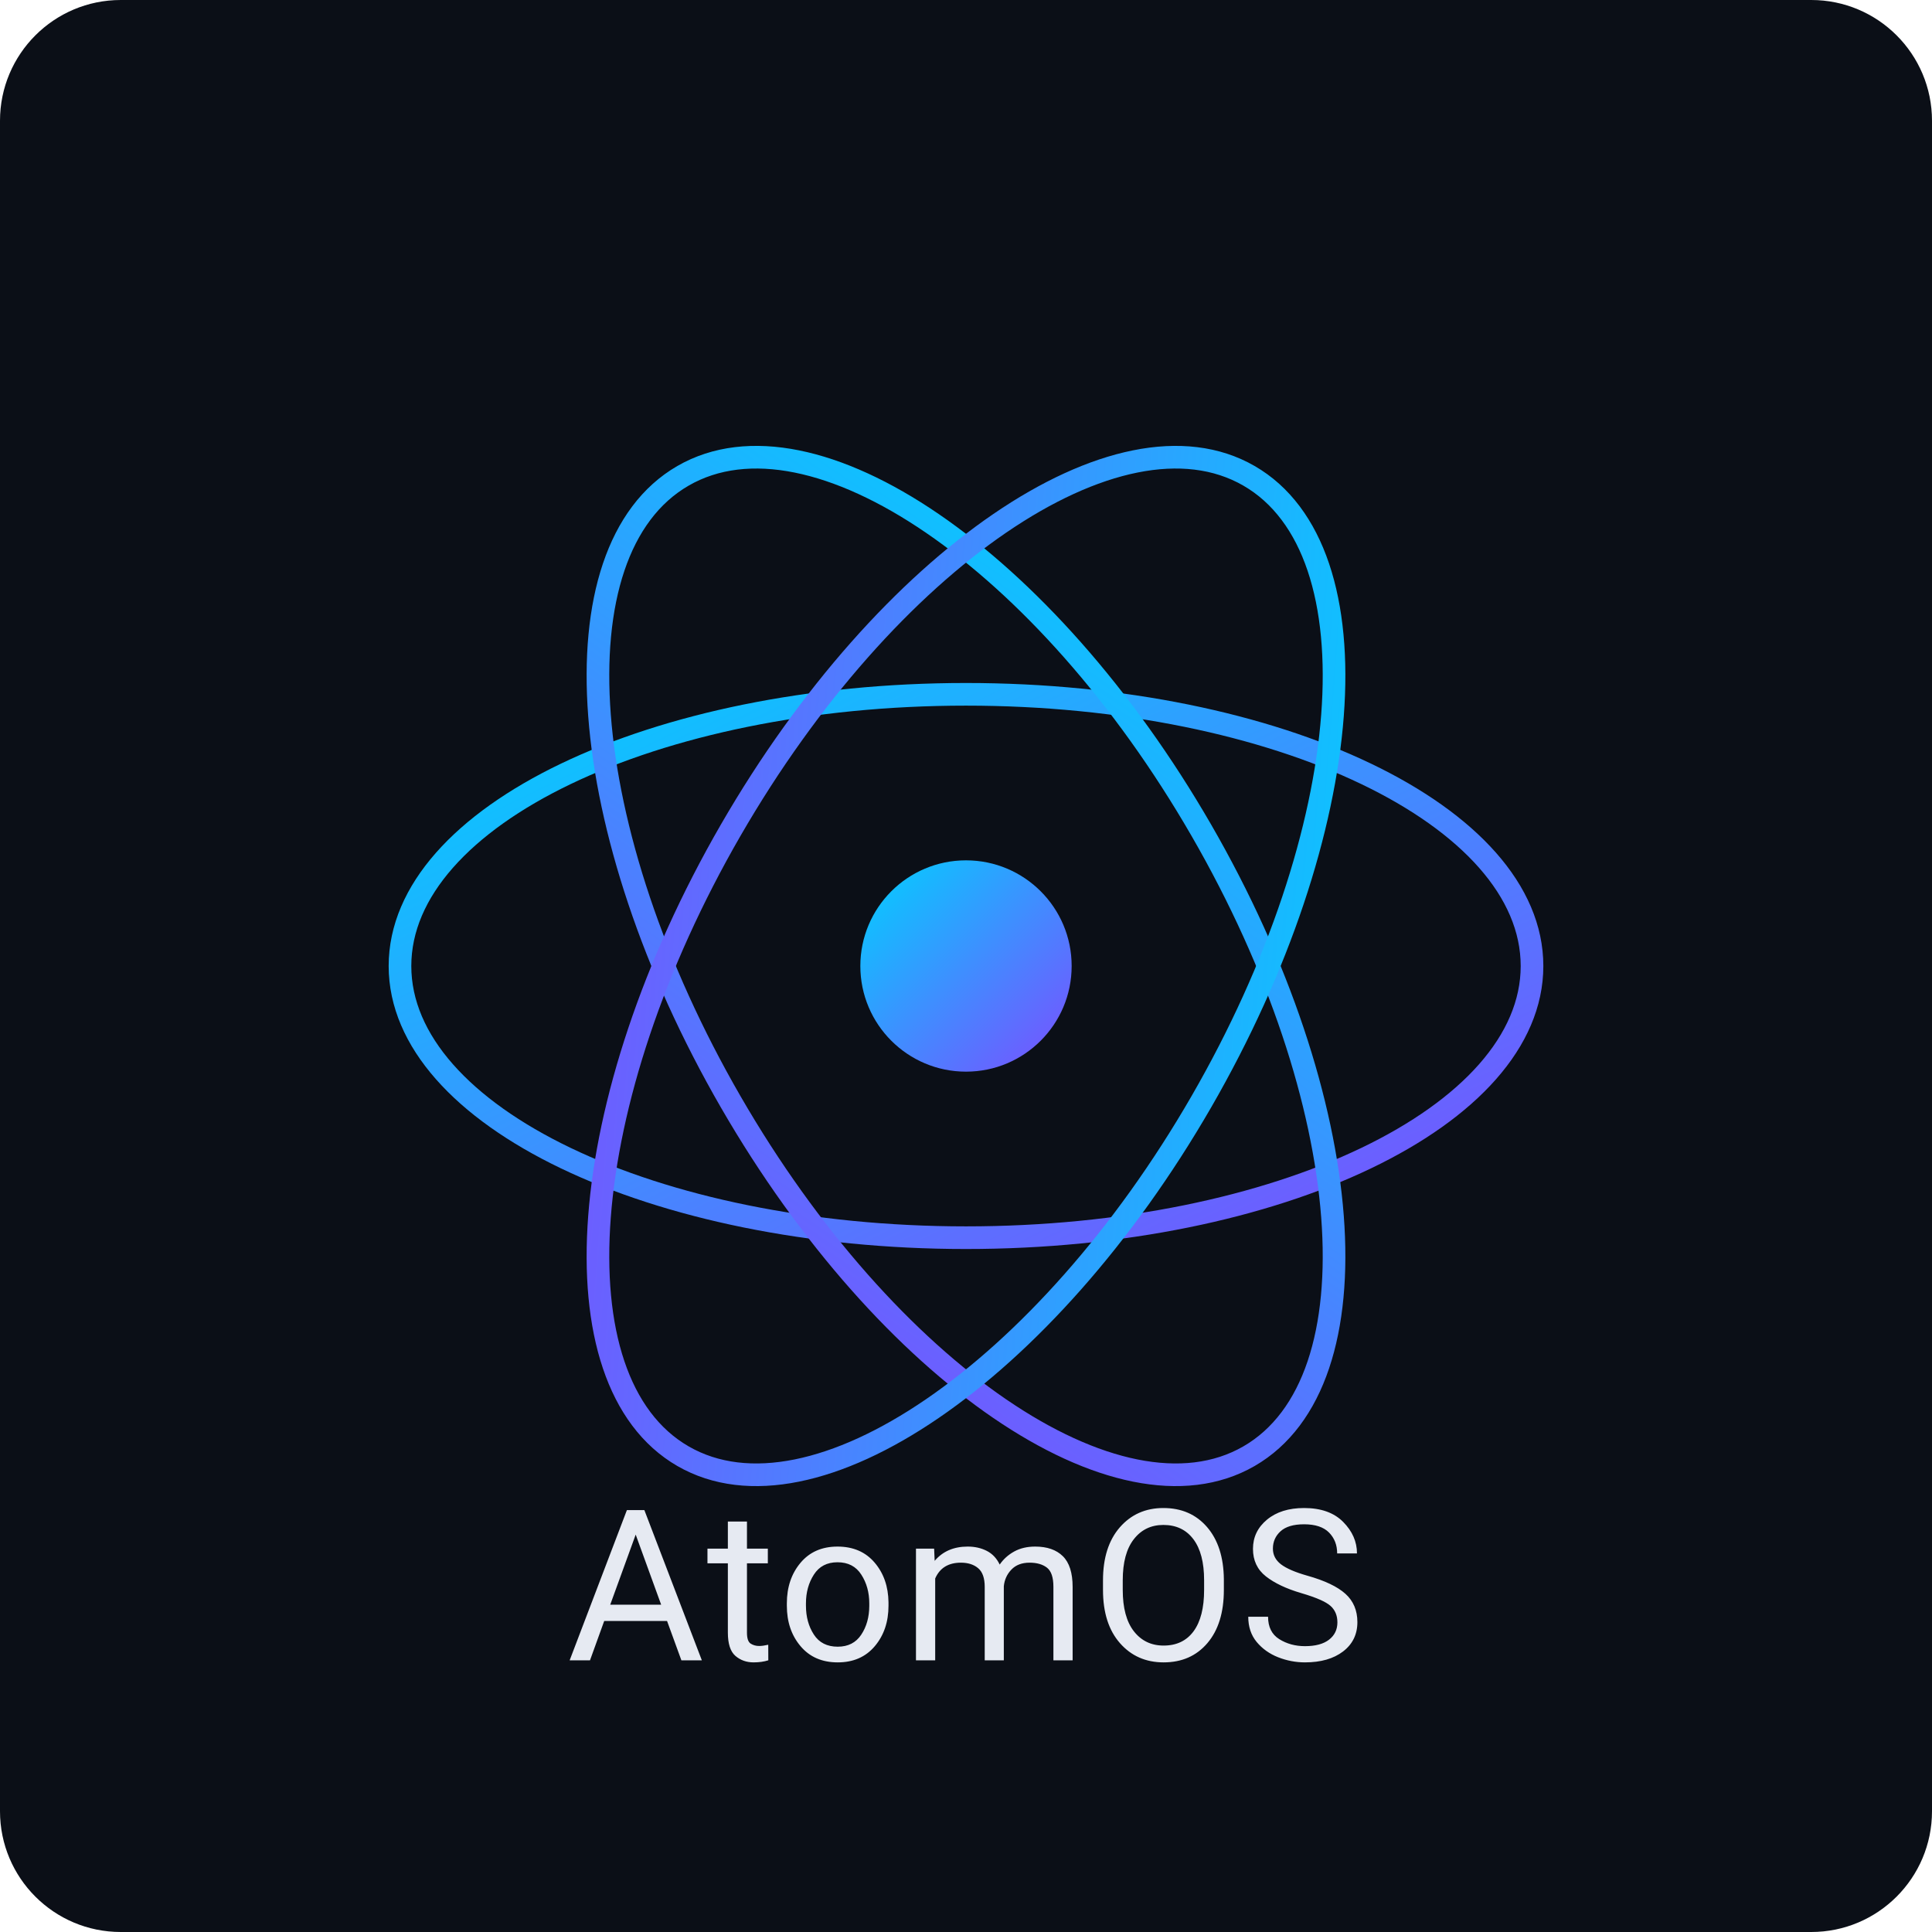
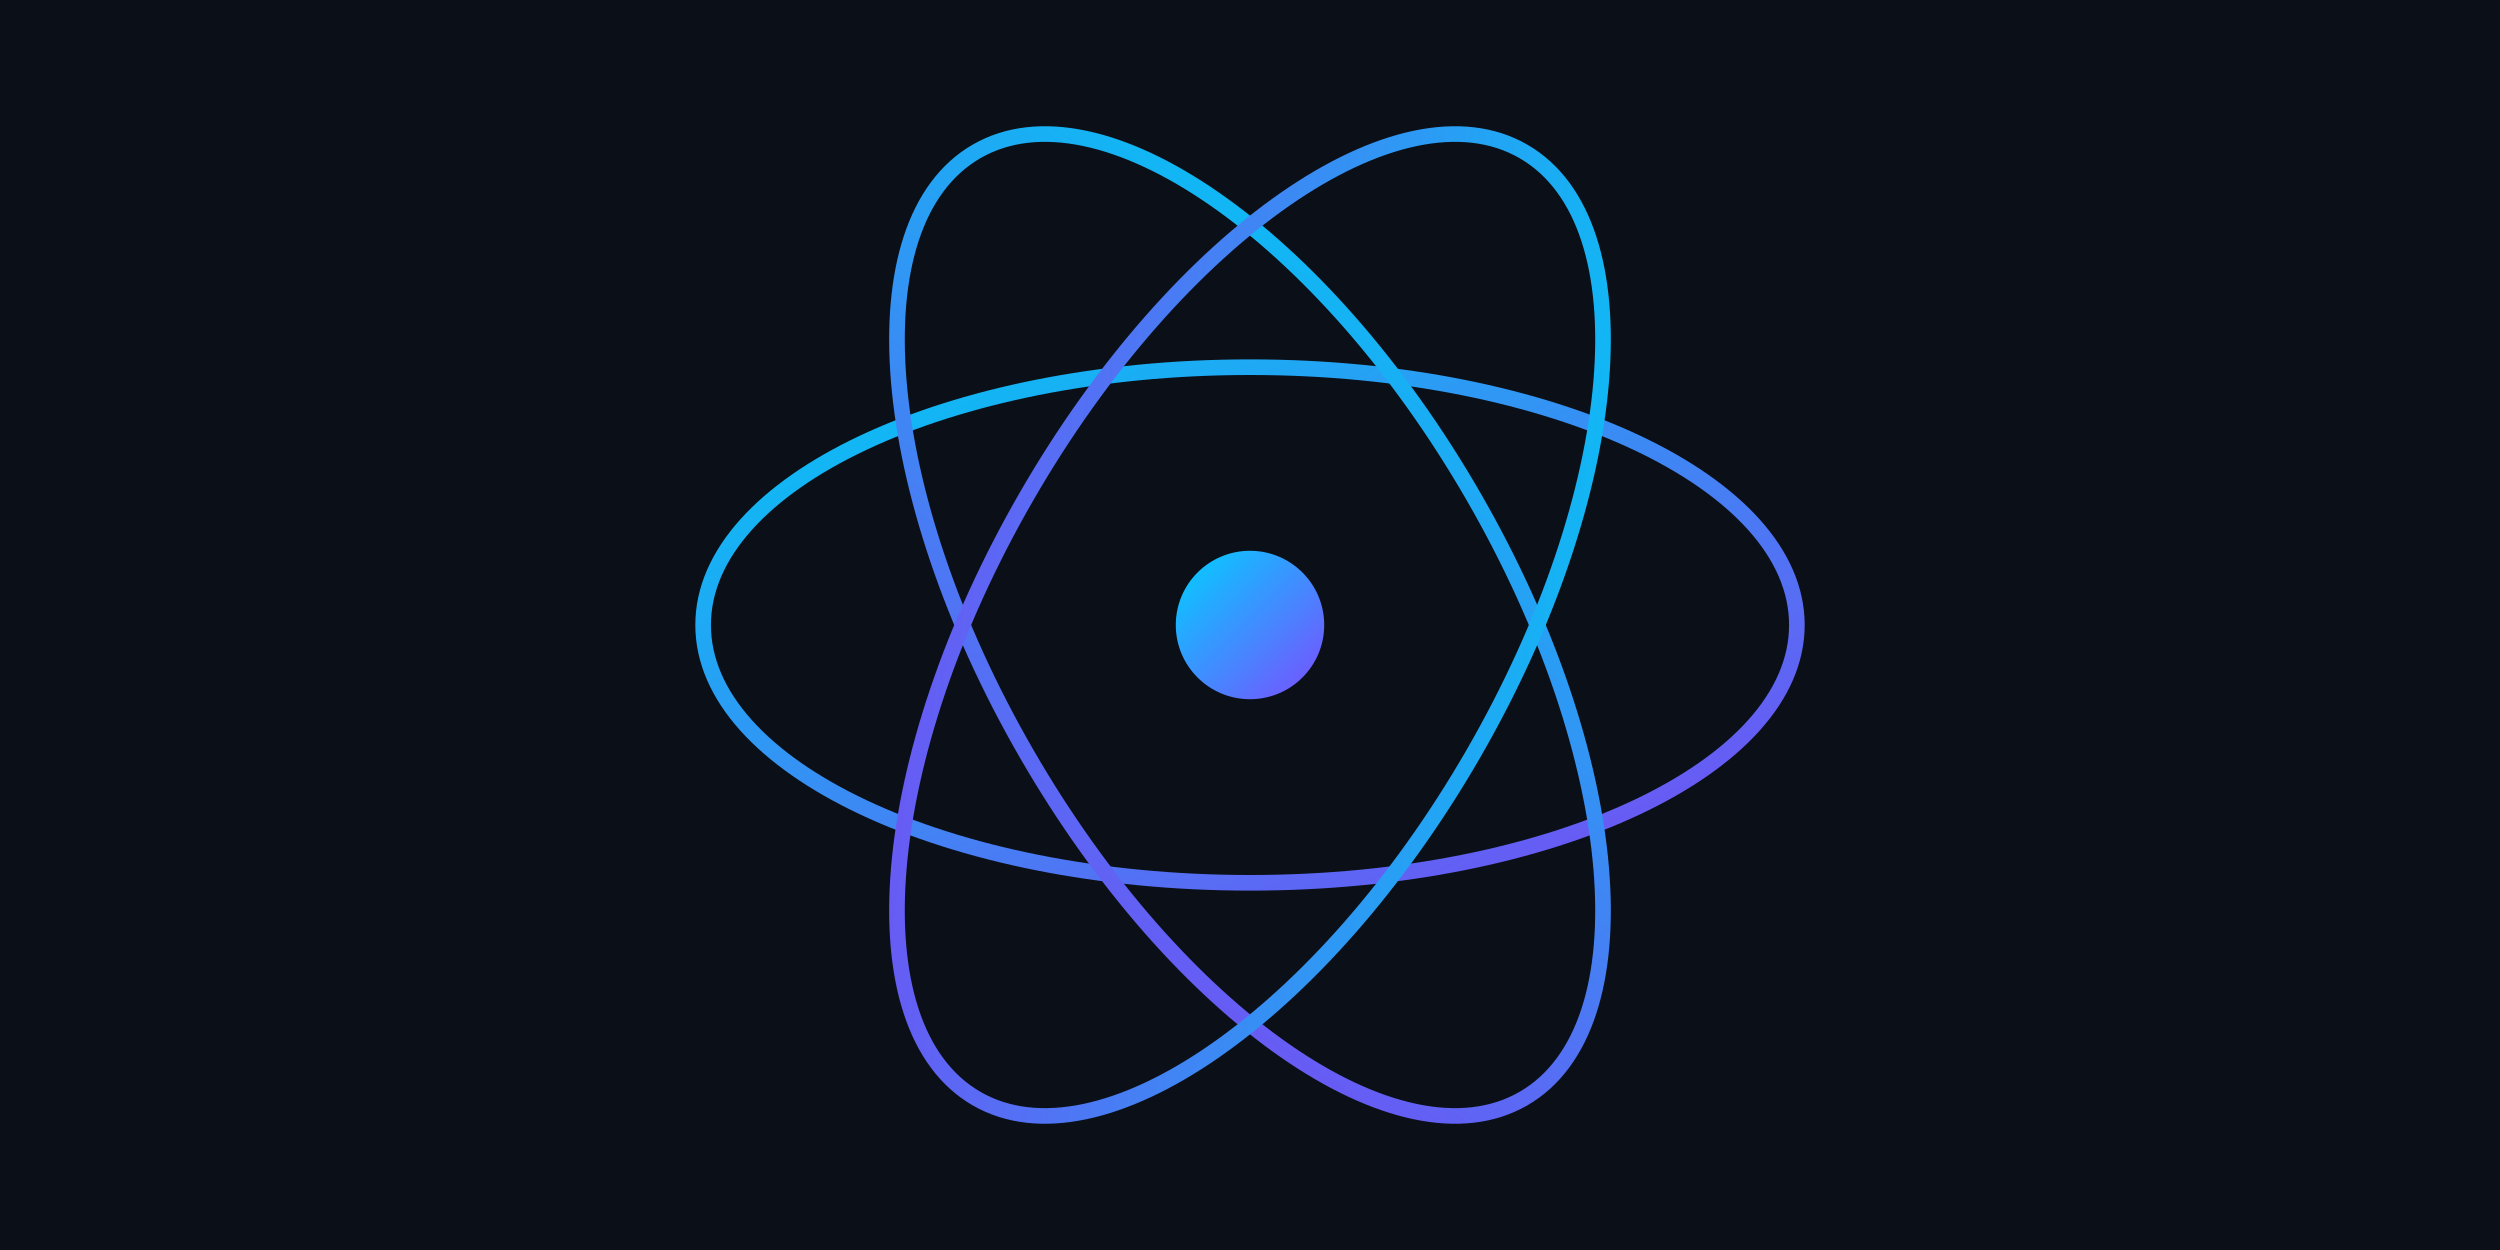
- <svg xmlns="http://www.w3.org/2000/svg" width="512" height="512" viewBox="0 0 512 512">
+ <svg xmlns="http://www.w3.org/2000/svg" width="1280" height="640" viewBox="0 0 1280 640">
  <defs>
    <linearGradient id="g" x1="0" y1="0" x2="1" y2="1">
      <stop offset="0%" stop-color="#00D1FF" />
      <stop offset="100%" stop-color="#7C4DFF" />
    </linearGradient>
  </defs>
-   <rect width="512" height="512" rx="32" fill="#0b0f17" />
-   <circle cx="256" cy="256" r="28" fill="url(#g)" />
-   <g fill="none" stroke="url(#g)" stroke-width="6">
-     <ellipse cx="256" cy="256" rx="150" ry="72" transform="rotate(0 256 256)" />
-     <ellipse cx="256" cy="256" rx="150" ry="72" transform="rotate(60 256 256)" />
-     <ellipse cx="256" cy="256" rx="150" ry="72" transform="rotate(120 256 256)" />
+   <rect width="1280" height="640" fill="#0b0f17" />
+   <g transform="translate(640 320)">
+     <circle r="38" fill="url(#g)" />
+     <g fill="none" stroke="url(#g)" stroke-width="8" opacity="0.95">
+       <ellipse rx="280" ry="132" transform="rotate(0)" />
+       <ellipse rx="280" ry="132" transform="rotate(60)" />
+       <ellipse rx="280" ry="132" transform="rotate(120)" />
+     </g>
  </g>
-   <text x="256" y="440" font-family="ui-sans-serif, system-ui, -apple-system, Segoe UI, Roboto, Arial, sans-serif" font-size="56" text-anchor="middle" fill="#E6EAF2" letter-spacing="1">
-         AtomOS
-     </text>
</svg>
